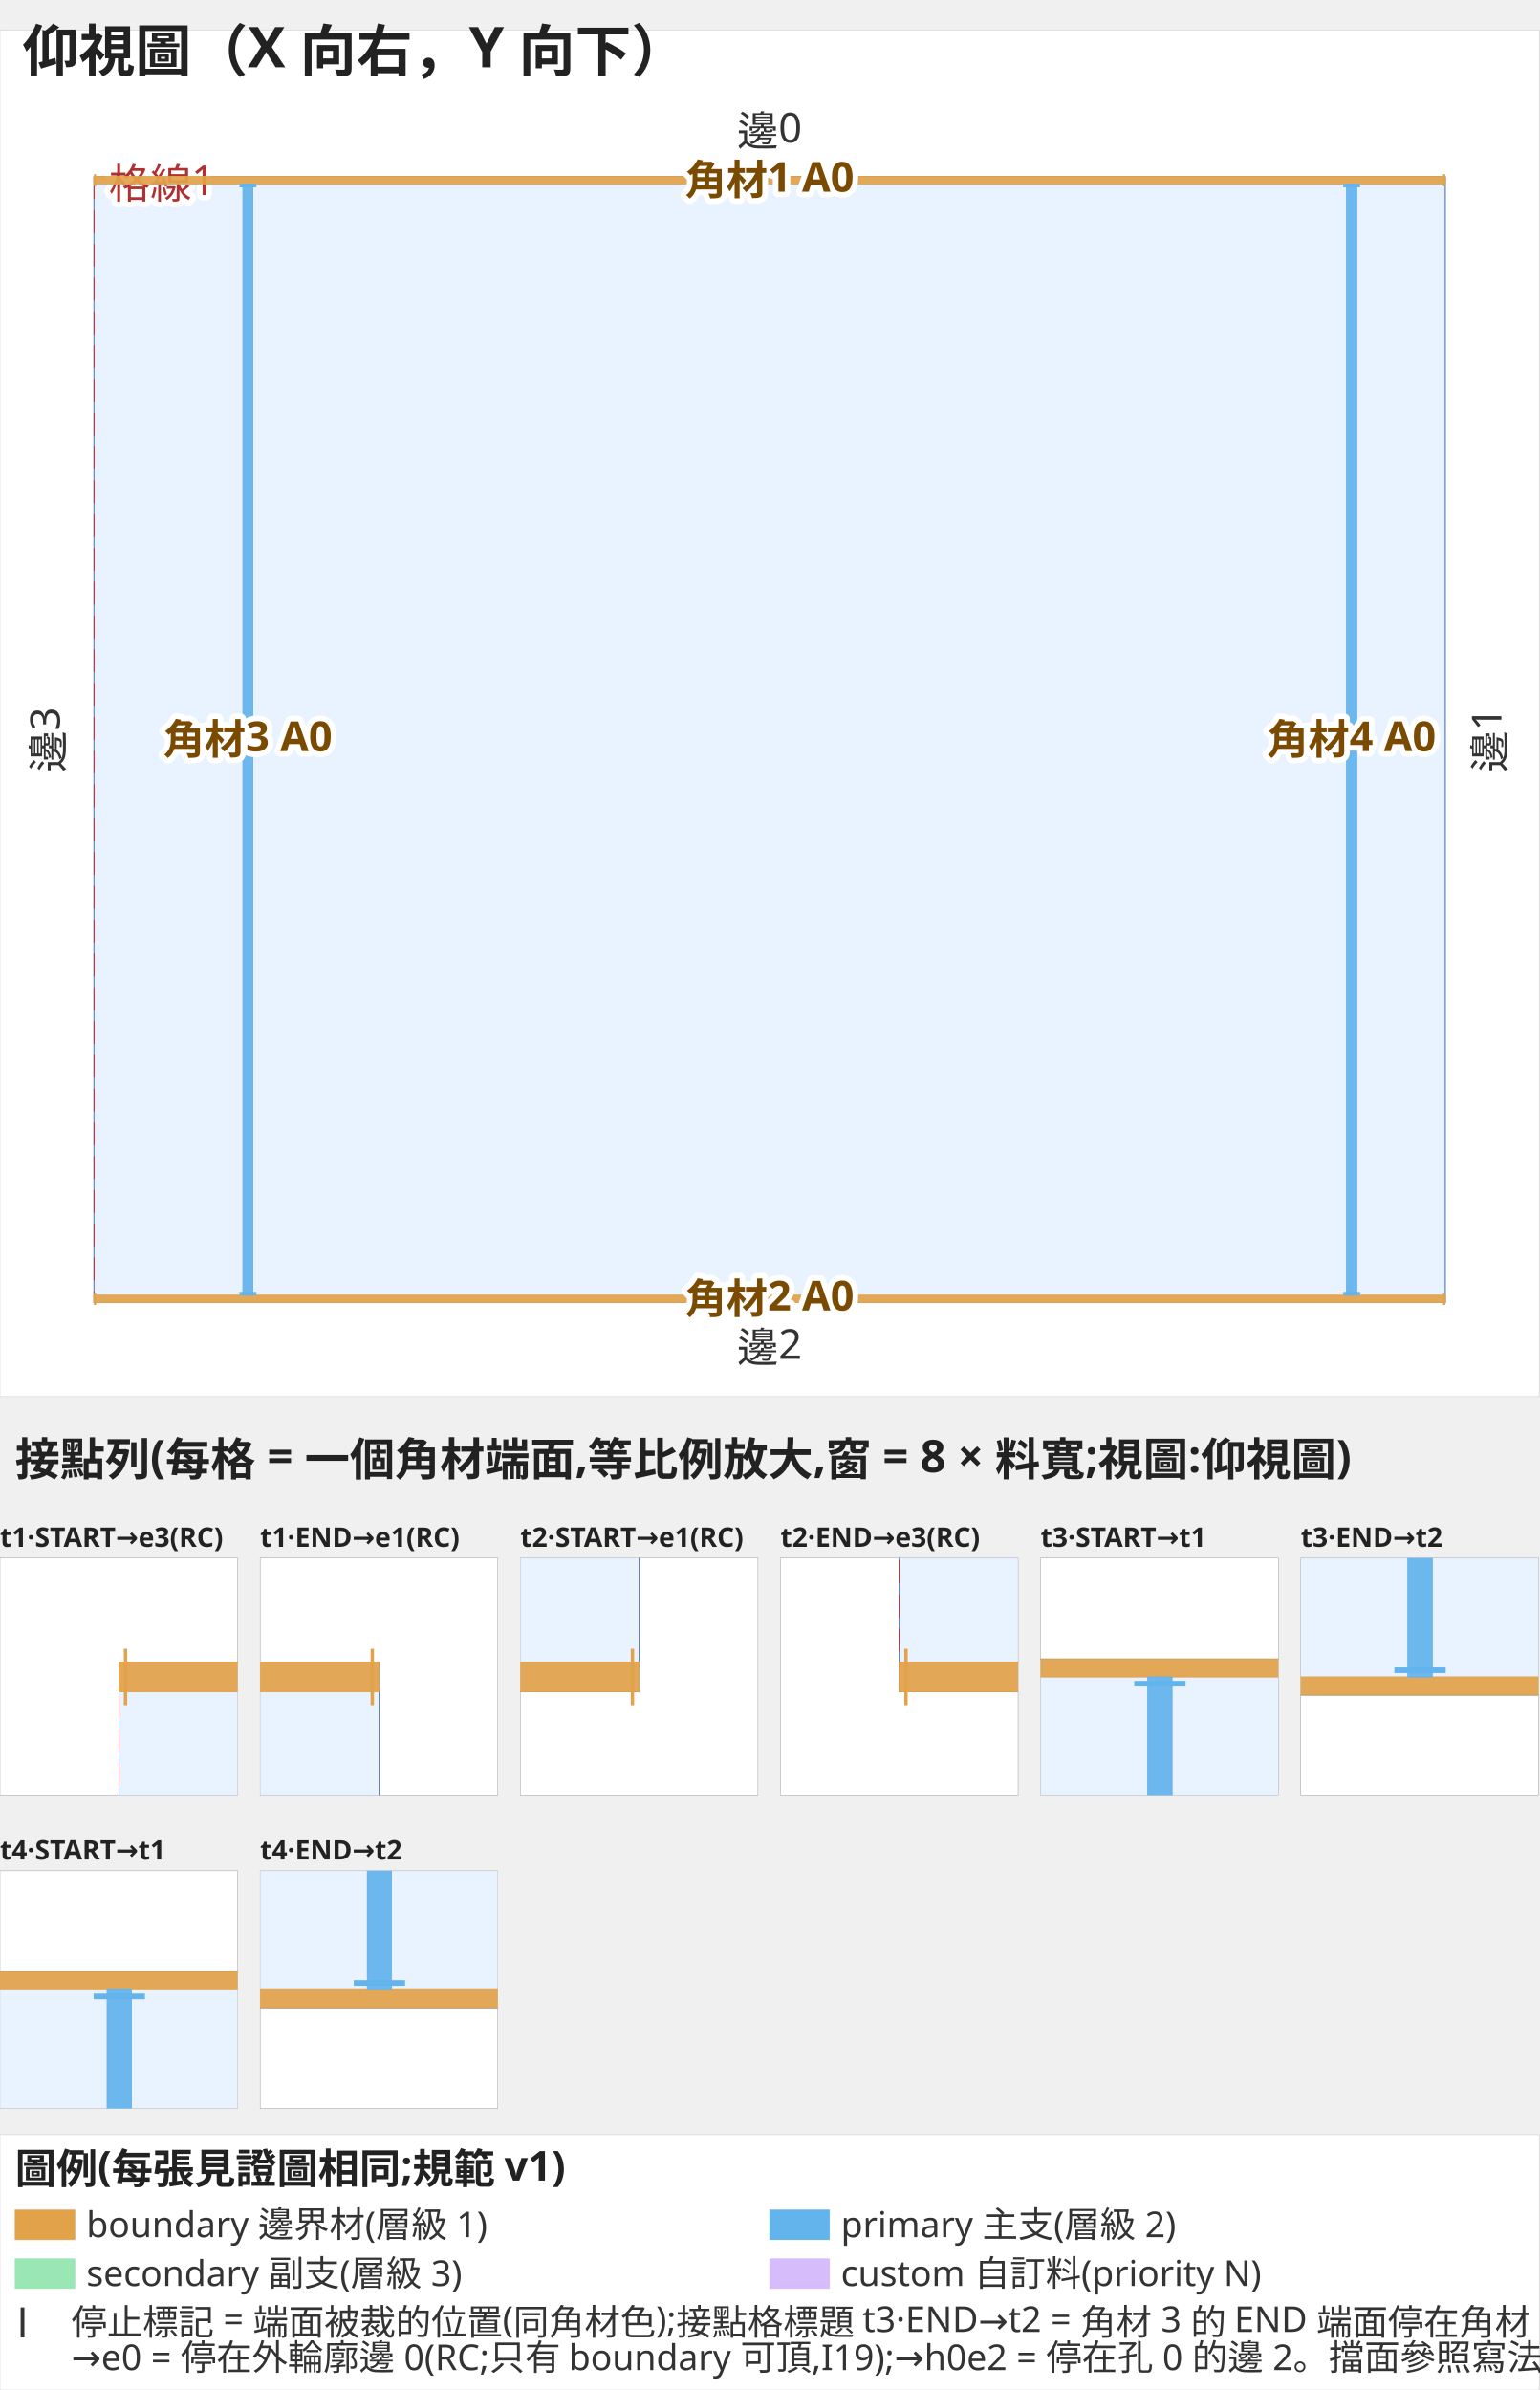
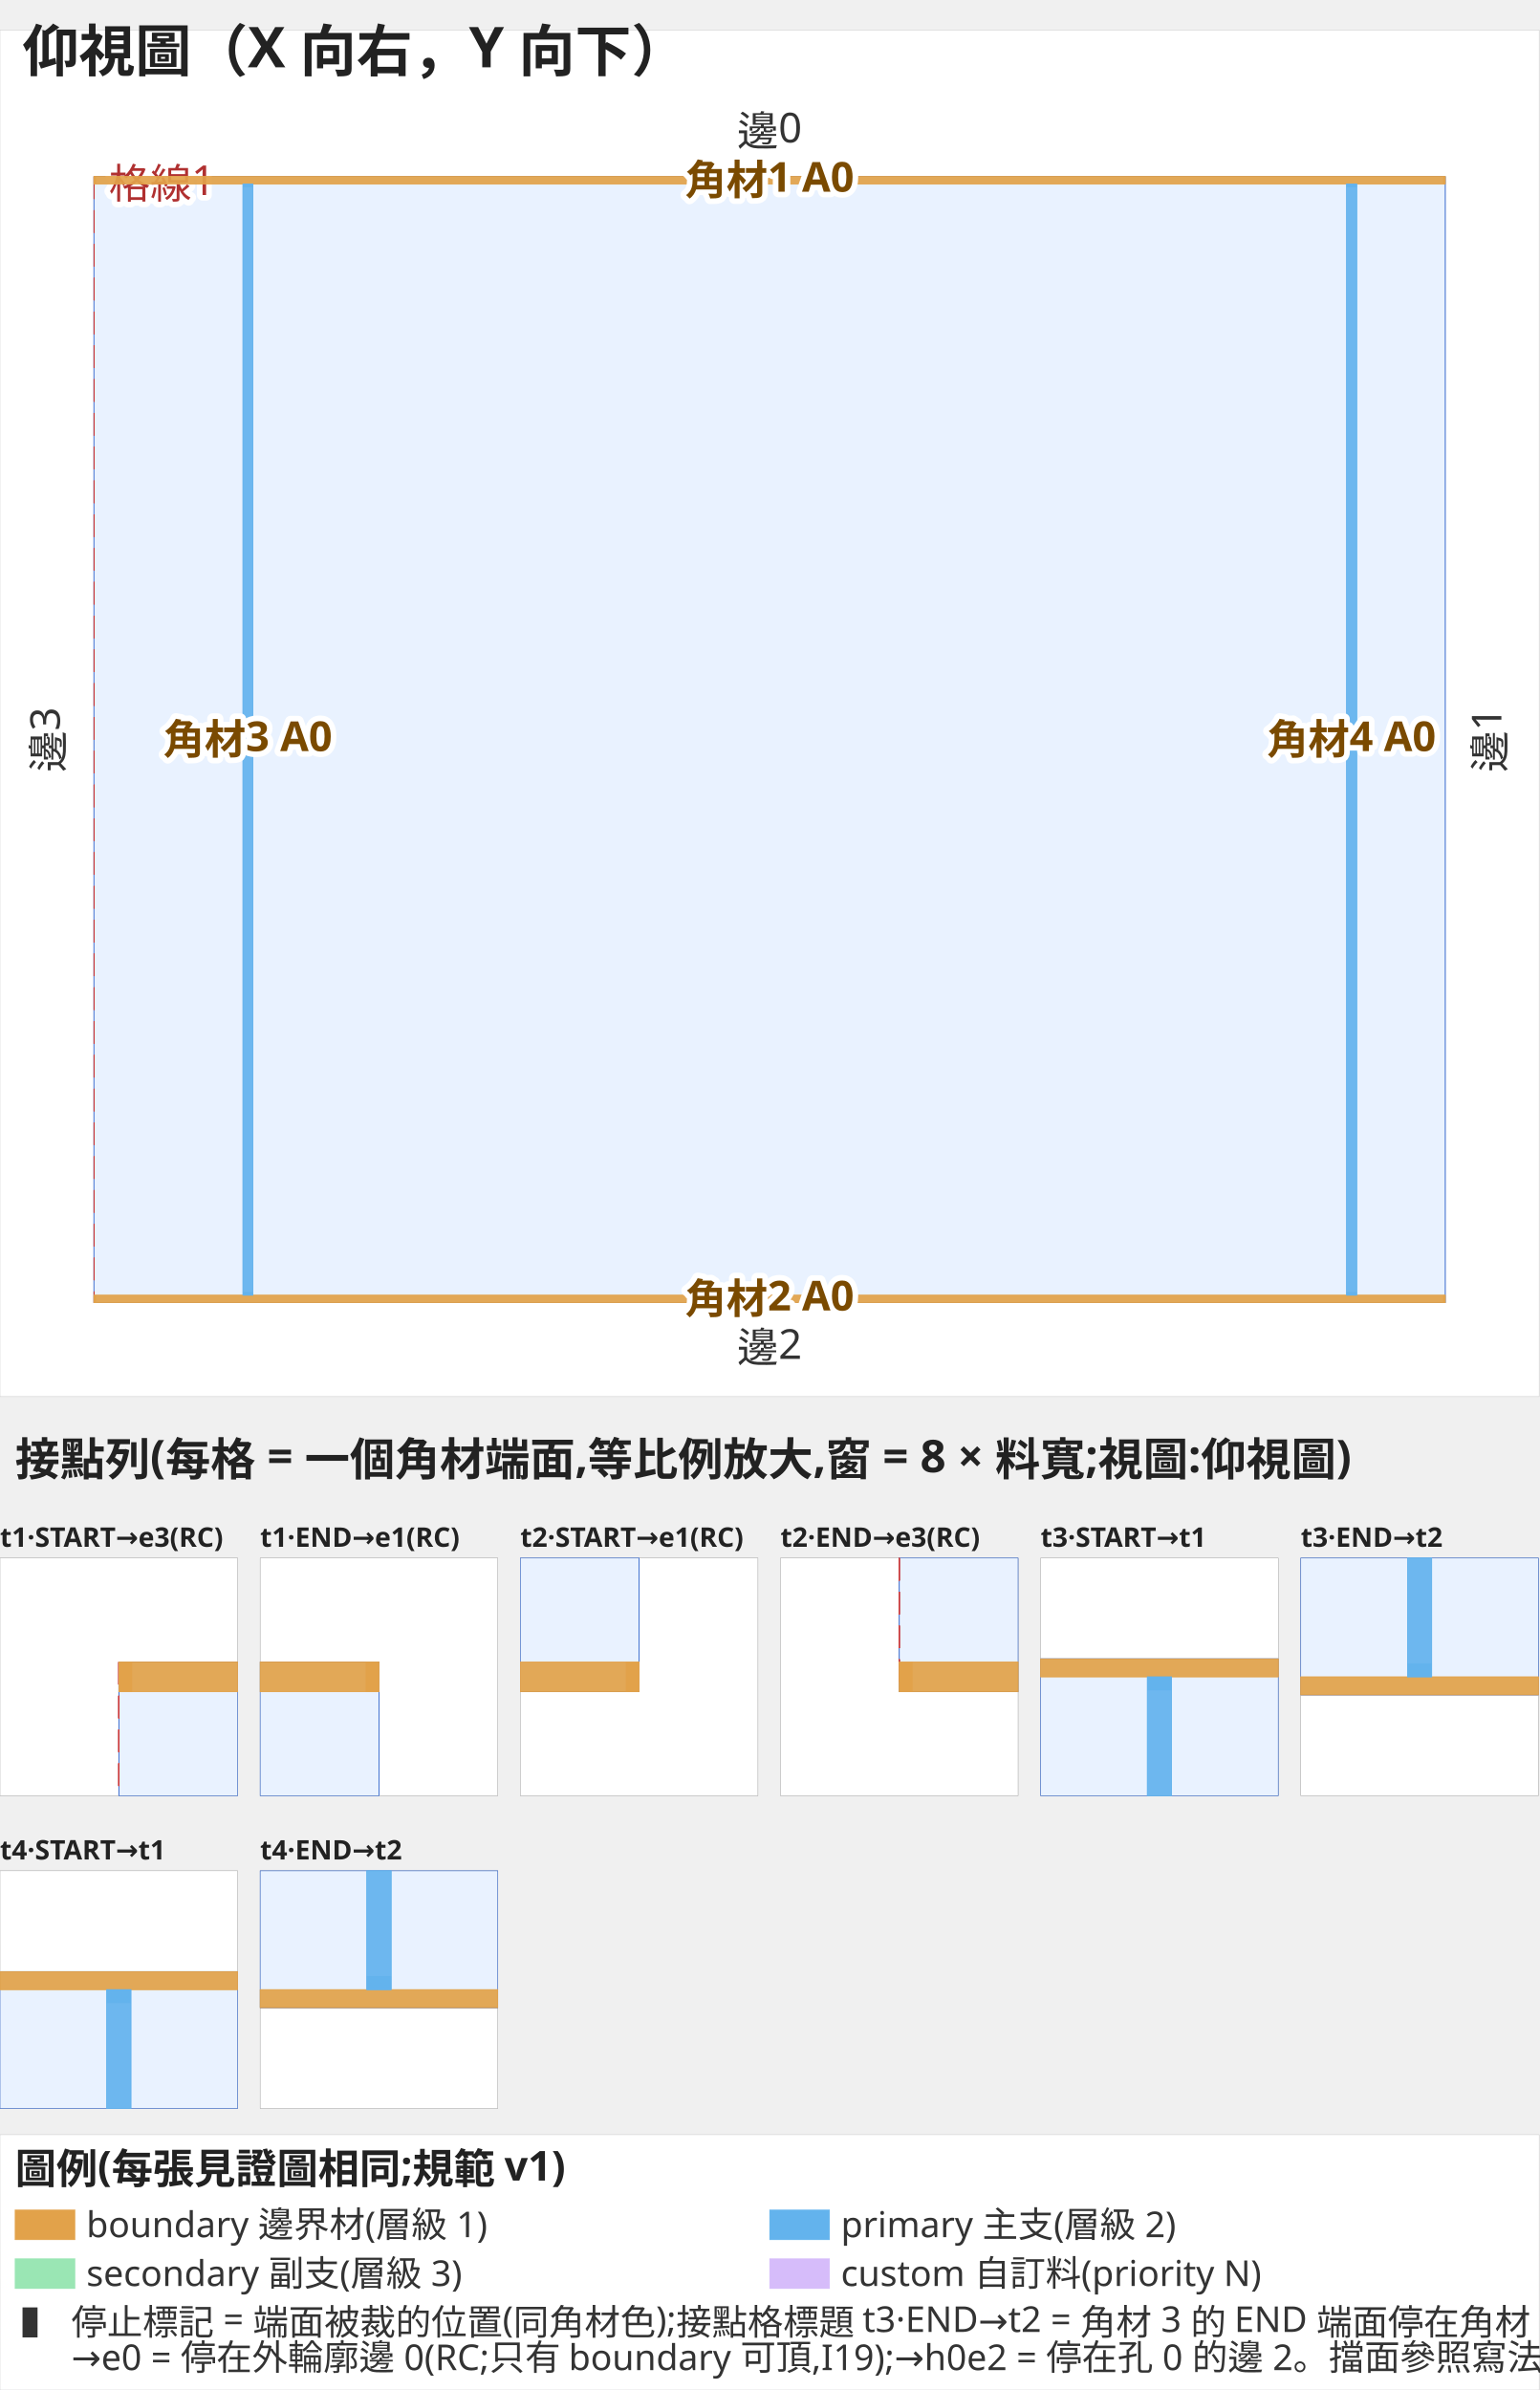
<svg xmlns="http://www.w3.org/2000/svg" width="100%" viewBox="0 1460 4100 6366" data-full="0 1460 4100 6366">
  <style>
  polygon, line, rect { vector-effect: non-scaling-stroke; }
  .frame { fill: #ffffff; stroke: #bbbbbb; stroke-width: 1px; }
  .title { font: bold 150px sans-serif; fill: #222222; }
  .label { font: 110px sans-serif; fill: #333333; text-anchor: middle; dominant-baseline: middle; }
  .guide-label { text-anchor: start; fill: #b03030; }
  .timber-label { fill: #7a4a00; font-weight: bold; }
  .guide-label, .timber-label { paint-order: stroke; stroke: #ffffff; stroke-width: 30px; stroke-linejoin: round; }
  .surface { fill: #dbe9ff; fill-opacity: 0.6; stroke: #3366cc; stroke-width: 1.5px; }
  .hole { fill: #ffffff; stroke: #3366cc; stroke-width: 1.5px; }
  .edge { stroke: #3366cc; stroke-width: 1.5px; }
  .edge-free { stroke: #e08020; stroke-width: 1.5px; stroke-dasharray: 30 15; }
  .guide { stroke: #cc3333; stroke-width: 1px; stroke-dasharray: 60 30; }
  .timber-face { fill: #ffd27f; fill-opacity: 0.5; stroke: #a06000; stroke-width: 1.5px; }
  .timber-face-near { fill-opacity: 0.85; }
</style>
-   <style id="witness">.role-boundary{fill:#e2a24a;stroke:#e2a24a}.role-primary{fill:#63b3ed;stroke:#63b3ed}.role-secondary{fill:#9ae6b4;stroke:#9ae6b4}.role-custom{fill:#d6bcfa;stroke:#d6bcfa}.stop{fill:none;stroke-linecap:butt}.stop-label{font:bold 110px sans-serif;dominant-baseline:middle;paint-order:stroke;stroke:#ffffff;stroke-width:30px;stroke-linejoin:round}.tile-frame{fill:#ffffff;stroke:#888888;stroke-width:1px}.tile-title{font:bold 72px sans-serif;fill:#222222}.tile .label{display:none}.legend-title{font:bold 110px sans-serif;fill:#222222}.legend-text{font:95px sans-serif;fill:#333333;dominant-baseline:middle}.legend-box{fill:#ffffff;stroke:#bbbbbb;stroke-width:1px}.section-title{font:bold 120px sans-serif;fill:#222222}</style>
+   <style id="witness">.role-boundary{fill:#e2a24a;stroke:#e2a24a}.role-primary{fill:#63b3ed;stroke:#63b3ed}.role-secondary{fill:#9ae6b4;stroke:#9ae6b4}.role-custom{fill:#d6bcfa;stroke:#d6bcfa}.stop{stroke:none}.stop-label{font:bold 110px sans-serif;dominant-baseline:middle;paint-order:stroke;stroke:#ffffff;stroke-width:30px;stroke-linejoin:round}.tile-frame{fill:#ffffff;stroke:#888888;stroke-width:1px}.tile-title{font:bold 72px sans-serif;fill:#222222}.tile line.edge,.tile line.guide,.tile line.edge-free{stroke-width:2px}.legend-title{font:bold 110px sans-serif;fill:#222222}.legend-text{font:95px sans-serif;fill:#333333;dominant-baseline:middle}.legend-box{fill:#ffffff;stroke:#bbbbbb;stroke-width:1px}.section-title{font:bold 120px sans-serif;fill:#222222}</style>
  <g transform="translate(250,1930)" data-view="bottom">
    <rect class="frame" x="-250" y="-390" width="4100" height="3640" />
    <text x="-190" y="-280" class="title">仰視圖（X 向右，Y 向下）</text>
    <polygon points="0,0 3600,0 3600,3000 0,3000" class="surface" />
    <line x1="0" y1="0" x2="3600" y2="0" class="edge" />
    <text x="1800" y="-120" class="label">邊0</text>
    <line x1="3600" y1="0" x2="3600" y2="3000" class="edge" />
    <text x="3720" y="1500" class="label" transform="rotate(-90 3720 1500)">邊1</text>
    <line x1="3600" y1="3000" x2="0" y2="3000" class="edge" />
    <text x="1800" y="3120" class="label">邊2</text>
    <line x1="0" y1="3000" x2="0" y2="0" class="edge" />
    <text x="-120" y="1500" class="label" transform="rotate(-90 -120 1500)">邊3</text>
    <line x1="0" y1="0" x2="0" y2="3000" class="guide" />
    <text x="40" y="20" class="label guide-label">格線1</text>
    <line x1="0" y1="0" x2="0" y2="3000" class="guide" />
    <line x1="0" y1="0" x2="0" y2="3000" class="guide" />
    <line x1="0" y1="0" x2="0" y2="3000" class="guide" />
    <line x1="0" y1="0" x2="0" y2="3000" class="guide" />
    <line x1="0" y1="0" x2="0" y2="3000" class="guide" />
    <line x1="0" y1="0" x2="0" y2="3000" class="guide" />
    <line x1="0" y1="0" x2="0" y2="3000" class="guide" />
    <polygon points="0,0 3600,0 3600,20 0,20" class="timber-face role-boundary" data-t="1" />
    <polygon points="0,0 0,20 3600,20 3600,0" class="timber-face timber-face-near role-boundary" data-t="1" />
    <text x="1800" y="10" class="label timber-label">角材1 A0</text>
    <polygon points="3600,3000 0,3000 0,2980 3600,2980" class="timber-face role-boundary" data-t="2" />
    <polygon points="3600,3000 3600,2980 0,2980 0,3000" class="timber-face timber-face-near role-boundary" data-t="2" />
    <text x="1800" y="2990" class="label timber-label">角材2 A0</text>
    <polygon points="424,20 424,2980 397,2980 397,20" class="timber-face role-primary" data-t="3" />
    <polygon points="424,20 397,20 397,2980 424,2980" class="timber-face timber-face-near role-primary" data-t="3" />
    <text x="410" y="1500" class="label timber-label">角材3 A0</text>
    <polygon points="3364,20 3364,2980 3337,2980 3337,20" class="timber-face role-primary" data-t="4" />
    <polygon points="3364,20 3337,20 3337,2980 3364,2980" class="timber-face timber-face-near role-primary" data-t="4" />
    <text x="3350" y="1500" class="label timber-label">角材4 A0</text>
-     <line x1="3" y1="-6" x2="3" y2="26" class="stop" stroke="#e2a24a" stroke-width="6" data-joint="t1.START" />
-     <line x1="3597" y1="-6" x2="3597" y2="26" class="stop" stroke="#e2a24a" stroke-width="6" data-joint="t1.END" />
-     <line x1="3597" y1="2974" x2="3597" y2="3006" class="stop" stroke="#e2a24a" stroke-width="6" data-joint="t2.START" />
-     <line x1="3" y1="2974" x2="3" y2="3006" class="stop" stroke="#e2a24a" stroke-width="6" data-joint="t2.END" />
-     <line x1="388" y1="24.5" x2="433" y2="24.5" class="stop" stroke="#63b3ed" stroke-width="9" data-joint="t3.START" />
-     <line x1="388" y1="2975.5" x2="433" y2="2975.5" class="stop" stroke="#63b3ed" stroke-width="9" data-joint="t3.END" />
-     <line x1="3328" y1="24.5" x2="3373" y2="24.5" class="stop" stroke="#63b3ed" stroke-width="9" data-joint="t4.START" />
-     <line x1="3328" y1="2975.5" x2="3373" y2="2975.5" class="stop" stroke="#63b3ed" stroke-width="9" data-joint="t4.END" />
+     <rect x="0" y="0" width="6" height="20" class="stop" fill="#e2a24a" data-joint="t1.START" />
+     <rect x="3594" y="0" width="6" height="20" class="stop" fill="#e2a24a" data-joint="t1.END" />
+     <rect x="3594" y="2980" width="6" height="20" class="stop" fill="#e2a24a" data-joint="t2.START" />
+     <rect x="0" y="2980" width="6" height="20" class="stop" fill="#e2a24a" data-joint="t2.END" />
+     <rect x="397" y="20" width="27" height="9" class="stop" fill="#63b3ed" data-joint="t3.START" />
+     <rect x="397" y="2971" width="27" height="9" class="stop" fill="#63b3ed" data-joint="t3.END" />
+     <rect x="3337" y="20" width="27" height="9" class="stop" fill="#63b3ed" data-joint="t4.START" />
+     <rect x="3337" y="2971" width="27" height="9" class="stop" fill="#63b3ed" data-joint="t4.END" />
  </g>
  <text x="40" y="5390" class="section-title">接點列(每格 = 一個角材端面,等比例放大,窗 = 8 × 料寬;視圖:仰視圖)</text>
  <text x="0" y="5580" class="tile-title">t1·START→e3(RC)</text>
  <rect x="0" y="5610" width="633" height="633" class="tile-frame" />
-   <svg x="0" y="5610" width="633" height="633" viewBox="-80 -70 160 160" preserveAspectRatio="xMidYMid meet" class="tile" data-joint="t1.START">
-     <polygon points="0,0 3600,0 3600,3000 0,3000" class="surface" />
-     <line x1="0" y1="0" x2="3600" y2="0" class="edge" />
-     <line x1="3600" y1="0" x2="3600" y2="3000" class="edge" />
-     <line x1="3600" y1="3000" x2="0" y2="3000" class="edge" />
-     <line x1="0" y1="3000" x2="0" y2="0" class="edge" />
-     <line x1="0" y1="0" x2="0" y2="3000" class="guide" />
-     <line x1="0" y1="0" x2="0" y2="3000" class="guide" />
-     <line x1="0" y1="0" x2="0" y2="3000" class="guide" />
-     <line x1="0" y1="0" x2="0" y2="3000" class="guide" />
-     <line x1="0" y1="0" x2="0" y2="3000" class="guide" />
-     <line x1="0" y1="0" x2="0" y2="3000" class="guide" />
-     <line x1="0" y1="0" x2="0" y2="3000" class="guide" />
-     <line x1="0" y1="0" x2="0" y2="3000" class="guide" />
-     <polygon points="0,0 3600,0 3600,20 0,20" class="timber-face role-boundary" data-t="1" />
-     <polygon points="0,0 0,20 3600,20 3600,0" class="timber-face timber-face-near role-boundary" data-t="1" />
-     <polygon points="3600,3000 0,3000 0,2980 3600,2980" class="timber-face role-boundary" data-t="2" />
-     <polygon points="3600,3000 3600,2980 0,2980 0,3000" class="timber-face timber-face-near role-boundary" data-t="2" />
-     <polygon points="424,20 424,2980 397,2980 397,20" class="timber-face role-primary" data-t="3" />
-     <polygon points="424,20 397,20 397,2980 424,2980" class="timber-face timber-face-near role-primary" data-t="3" />
-     <polygon points="3364,20 3364,2980 3337,2980 3337,20" class="timber-face role-primary" data-t="4" />
-     <polygon points="3364,20 3337,20 3337,2980 3364,2980" class="timber-face timber-face-near role-primary" data-t="4" />
-     <line x1="4.5" y1="-9" x2="4.5" y2="29" class="stop" stroke="#e2a24a" stroke-width="9" data-joint="t1.START" />
-   </svg>
+   <g class="tile" data-joint="t1.START">
+     <polygon points="316.5,6243 316.5,5886.9 633,5886.9 633,6243" class="surface" />
+     <line x1="316.5" y1="5886.9" x2="633" y2="5886.9" class="edge" />
+     <line x1="316.5" y1="6243" x2="316.5" y2="5886.9" class="edge" />
+     <line x1="316.5" y1="5886.9" x2="316.5" y2="6243" class="guide" />
+     <line x1="316.5" y1="5886.9" x2="316.5" y2="6243" class="guide" />
+     <line x1="316.5" y1="5886.9" x2="316.5" y2="6243" class="guide" />
+     <line x1="316.5" y1="5886.9" x2="316.5" y2="6243" class="guide" />
+     <line x1="316.5" y1="5886.9" x2="316.5" y2="6243" class="guide" />
+     <line x1="316.5" y1="5886.9" x2="316.5" y2="6243" class="guide" />
+     <line x1="316.5" y1="5886.9" x2="316.5" y2="6243" class="guide" />
+     <line x1="316.5" y1="5886.9" x2="316.5" y2="6243" class="guide" />
+     <polygon points="316.5,5886.9 633,5886.9 633,5966.1 316.5,5966.1" class="timber-face role-boundary" data-t="1" />
+     <polygon points="633,5886.9 316.5,5886.9 316.5,5966.1 633,5966.1" class="timber-face timber-face-near role-boundary" data-t="1" />
+     <polygon points="316.5,5886.9 352.1,5886.9 352.1,5966.1 316.5,5966.1" class="stop" data-joint="t1.START" fill="#e2a24a" />
+   </g>
  <text x="693" y="5580" class="tile-title">t1·END→e1(RC)</text>
  <rect x="693" y="5610" width="633" height="633" class="tile-frame" />
-   <svg x="693" y="5610" width="633" height="633" viewBox="3520 -70 160 160" preserveAspectRatio="xMidYMid meet" class="tile" data-joint="t1.END">
-     <polygon points="0,0 3600,0 3600,3000 0,3000" class="surface" />
-     <line x1="0" y1="0" x2="3600" y2="0" class="edge" />
-     <line x1="3600" y1="0" x2="3600" y2="3000" class="edge" />
-     <line x1="3600" y1="3000" x2="0" y2="3000" class="edge" />
-     <line x1="0" y1="3000" x2="0" y2="0" class="edge" />
-     <line x1="0" y1="0" x2="0" y2="3000" class="guide" />
-     <line x1="0" y1="0" x2="0" y2="3000" class="guide" />
-     <line x1="0" y1="0" x2="0" y2="3000" class="guide" />
-     <line x1="0" y1="0" x2="0" y2="3000" class="guide" />
-     <line x1="0" y1="0" x2="0" y2="3000" class="guide" />
-     <line x1="0" y1="0" x2="0" y2="3000" class="guide" />
-     <line x1="0" y1="0" x2="0" y2="3000" class="guide" />
-     <line x1="0" y1="0" x2="0" y2="3000" class="guide" />
-     <polygon points="0,0 3600,0 3600,20 0,20" class="timber-face role-boundary" data-t="1" />
-     <polygon points="0,0 0,20 3600,20 3600,0" class="timber-face timber-face-near role-boundary" data-t="1" />
-     <polygon points="3600,3000 0,3000 0,2980 3600,2980" class="timber-face role-boundary" data-t="2" />
-     <polygon points="3600,3000 3600,2980 0,2980 0,3000" class="timber-face timber-face-near role-boundary" data-t="2" />
-     <polygon points="424,20 424,2980 397,2980 397,20" class="timber-face role-primary" data-t="3" />
-     <polygon points="424,20 397,20 397,2980 424,2980" class="timber-face timber-face-near role-primary" data-t="3" />
-     <polygon points="3364,20 3364,2980 3337,2980 3337,20" class="timber-face role-primary" data-t="4" />
-     <polygon points="3364,20 3337,20 3337,2980 3364,2980" class="timber-face timber-face-near role-primary" data-t="4" />
-     <line x1="3595.5" y1="-9" x2="3595.5" y2="29" class="stop" stroke="#e2a24a" stroke-width="9" data-joint="t1.END" />
-   </svg>
+   <g class="tile" data-joint="t1.END">
+     <polygon points="693,6243 693,5886.9 1009.5,5886.9 1009.5,6243" class="surface" />
+     <line x1="693" y1="5886.9" x2="1009.5" y2="5886.9" class="edge" />
+     <line x1="1009.5" y1="5886.9" x2="1009.5" y2="6243" class="edge" />
+     <polygon points="693,5886.9 1009.5,5886.9 1009.5,5966.1 693,5966.1" class="timber-face role-boundary" data-t="1" />
+     <polygon points="693,5886.9 693,5966.1 1009.5,5966.1 1009.5,5886.9" class="timber-face timber-face-near role-boundary" data-t="1" />
+     <polygon points="973.9,5886.9 1009.5,5886.9 1009.5,5966.1 973.9,5966.1" class="stop" data-joint="t1.END" fill="#e2a24a" />
+   </g>
  <text x="1386" y="5580" class="tile-title">t2·START→e1(RC)</text>
  <rect x="1386" y="5610" width="633" height="633" class="tile-frame" />
-   <svg x="1386" y="5610" width="633" height="633" viewBox="3520 2910 160 160" preserveAspectRatio="xMidYMid meet" class="tile" data-joint="t2.START">
-     <polygon points="0,0 3600,0 3600,3000 0,3000" class="surface" />
-     <line x1="0" y1="0" x2="3600" y2="0" class="edge" />
-     <line x1="3600" y1="0" x2="3600" y2="3000" class="edge" />
-     <line x1="3600" y1="3000" x2="0" y2="3000" class="edge" />
-     <line x1="0" y1="3000" x2="0" y2="0" class="edge" />
-     <line x1="0" y1="0" x2="0" y2="3000" class="guide" />
-     <line x1="0" y1="0" x2="0" y2="3000" class="guide" />
-     <line x1="0" y1="0" x2="0" y2="3000" class="guide" />
-     <line x1="0" y1="0" x2="0" y2="3000" class="guide" />
-     <line x1="0" y1="0" x2="0" y2="3000" class="guide" />
-     <line x1="0" y1="0" x2="0" y2="3000" class="guide" />
-     <line x1="0" y1="0" x2="0" y2="3000" class="guide" />
-     <line x1="0" y1="0" x2="0" y2="3000" class="guide" />
-     <polygon points="0,0 3600,0 3600,20 0,20" class="timber-face role-boundary" data-t="1" />
-     <polygon points="0,0 0,20 3600,20 3600,0" class="timber-face timber-face-near role-boundary" data-t="1" />
-     <polygon points="3600,3000 0,3000 0,2980 3600,2980" class="timber-face role-boundary" data-t="2" />
-     <polygon points="3600,3000 3600,2980 0,2980 0,3000" class="timber-face timber-face-near role-boundary" data-t="2" />
-     <polygon points="424,20 424,2980 397,2980 397,20" class="timber-face role-primary" data-t="3" />
-     <polygon points="424,20 397,20 397,2980 424,2980" class="timber-face timber-face-near role-primary" data-t="3" />
-     <polygon points="3364,20 3364,2980 3337,2980 3337,20" class="timber-face role-primary" data-t="4" />
-     <polygon points="3364,20 3337,20 3337,2980 3364,2980" class="timber-face timber-face-near role-primary" data-t="4" />
-     <line x1="3595.5" y1="2971" x2="3595.5" y2="3009" class="stop" stroke="#e2a24a" stroke-width="9" data-joint="t2.START" />
-   </svg>
+   <g class="tile" data-joint="t2.START">
+     <polygon points="1386,5610 1702.5,5610 1702.5,5966.1 1386,5966.1" class="surface" />
+     <line x1="1702.5" y1="5610" x2="1702.5" y2="5966.1" class="edge" />
+     <line x1="1702.5" y1="5966.1" x2="1386" y2="5966.1" class="edge" />
+     <polygon points="1702.5,5966.1 1386,5966.1 1386,5886.9 1702.5,5886.9" class="timber-face role-boundary" data-t="2" />
+     <polygon points="1386,5966.1 1702.5,5966.1 1702.5,5886.9 1386,5886.9" class="timber-face timber-face-near role-boundary" data-t="2" />
+     <polygon points="1666.9,5886.9 1702.5,5886.9 1702.5,5966.1 1666.9,5966.1" class="stop" data-joint="t2.START" fill="#e2a24a" />
+   </g>
  <text x="2079" y="5580" class="tile-title">t2·END→e3(RC)</text>
  <rect x="2079" y="5610" width="633" height="633" class="tile-frame" />
-   <svg x="2079" y="5610" width="633" height="633" viewBox="-80 2910 160 160" preserveAspectRatio="xMidYMid meet" class="tile" data-joint="t2.END">
-     <polygon points="0,0 3600,0 3600,3000 0,3000" class="surface" />
-     <line x1="0" y1="0" x2="3600" y2="0" class="edge" />
-     <line x1="3600" y1="0" x2="3600" y2="3000" class="edge" />
-     <line x1="3600" y1="3000" x2="0" y2="3000" class="edge" />
-     <line x1="0" y1="3000" x2="0" y2="0" class="edge" />
-     <line x1="0" y1="0" x2="0" y2="3000" class="guide" />
-     <line x1="0" y1="0" x2="0" y2="3000" class="guide" />
-     <line x1="0" y1="0" x2="0" y2="3000" class="guide" />
-     <line x1="0" y1="0" x2="0" y2="3000" class="guide" />
-     <line x1="0" y1="0" x2="0" y2="3000" class="guide" />
-     <line x1="0" y1="0" x2="0" y2="3000" class="guide" />
-     <line x1="0" y1="0" x2="0" y2="3000" class="guide" />
-     <line x1="0" y1="0" x2="0" y2="3000" class="guide" />
-     <polygon points="0,0 3600,0 3600,20 0,20" class="timber-face role-boundary" data-t="1" />
-     <polygon points="0,0 0,20 3600,20 3600,0" class="timber-face timber-face-near role-boundary" data-t="1" />
-     <polygon points="3600,3000 0,3000 0,2980 3600,2980" class="timber-face role-boundary" data-t="2" />
-     <polygon points="3600,3000 3600,2980 0,2980 0,3000" class="timber-face timber-face-near role-boundary" data-t="2" />
-     <polygon points="424,20 424,2980 397,2980 397,20" class="timber-face role-primary" data-t="3" />
-     <polygon points="424,20 397,20 397,2980 424,2980" class="timber-face timber-face-near role-primary" data-t="3" />
-     <polygon points="3364,20 3364,2980 3337,2980 3337,20" class="timber-face role-primary" data-t="4" />
-     <polygon points="3364,20 3337,20 3337,2980 3364,2980" class="timber-face timber-face-near role-primary" data-t="4" />
-     <line x1="4.5" y1="2971" x2="4.5" y2="3009" class="stop" stroke="#e2a24a" stroke-width="9" data-joint="t2.END" />
-   </svg>
+   <g class="tile" data-joint="t2.END">
+     <polygon points="2395.5,5610 2712,5610 2712,5966.1 2395.5,5966.1" class="surface" />
+     <line x1="2712" y1="5966.1" x2="2395.5" y2="5966.1" class="edge" />
+     <line x1="2395.5" y1="5966.1" x2="2395.5" y2="5610" class="edge" />
+     <line x1="2395.5" y1="5610" x2="2395.5" y2="5966.1" class="guide" />
+     <line x1="2395.5" y1="5610" x2="2395.5" y2="5966.1" class="guide" />
+     <line x1="2395.5" y1="5610" x2="2395.5" y2="5966.1" class="guide" />
+     <line x1="2395.5" y1="5610" x2="2395.5" y2="5966.1" class="guide" />
+     <line x1="2395.5" y1="5610" x2="2395.5" y2="5966.1" class="guide" />
+     <line x1="2395.5" y1="5610" x2="2395.5" y2="5966.1" class="guide" />
+     <line x1="2395.5" y1="5610" x2="2395.5" y2="5966.1" class="guide" />
+     <line x1="2395.5" y1="5610" x2="2395.5" y2="5966.1" class="guide" />
+     <polygon points="2712,5966.1 2395.5,5966.1 2395.5,5886.9 2712,5886.9" class="timber-face role-boundary" data-t="2" />
+     <polygon points="2712,5966.1 2712,5886.9 2395.5,5886.9 2395.5,5966.1" class="timber-face timber-face-near role-boundary" data-t="2" />
+     <polygon points="2395.5,5886.9 2431.1,5886.9 2431.1,5966.1 2395.5,5966.1" class="stop" data-joint="t2.END" fill="#e2a24a" />
+   </g>
  <text x="2772" y="5580" class="tile-title">t3·START→t1</text>
  <rect x="2772" y="5610" width="633" height="633" class="tile-frame" />
-   <svg x="2772" y="5610" width="633" height="633" viewBox="278 -112 264 264" preserveAspectRatio="xMidYMid meet" class="tile" data-joint="t3.START">
-     <polygon points="0,0 3600,0 3600,3000 0,3000" class="surface" />
-     <line x1="0" y1="0" x2="3600" y2="0" class="edge" />
-     <line x1="3600" y1="0" x2="3600" y2="3000" class="edge" />
-     <line x1="3600" y1="3000" x2="0" y2="3000" class="edge" />
-     <line x1="0" y1="3000" x2="0" y2="0" class="edge" />
-     <line x1="0" y1="0" x2="0" y2="3000" class="guide" />
-     <line x1="0" y1="0" x2="0" y2="3000" class="guide" />
-     <line x1="0" y1="0" x2="0" y2="3000" class="guide" />
-     <line x1="0" y1="0" x2="0" y2="3000" class="guide" />
-     <line x1="0" y1="0" x2="0" y2="3000" class="guide" />
-     <line x1="0" y1="0" x2="0" y2="3000" class="guide" />
-     <line x1="0" y1="0" x2="0" y2="3000" class="guide" />
-     <line x1="0" y1="0" x2="0" y2="3000" class="guide" />
-     <polygon points="0,0 3600,0 3600,20 0,20" class="timber-face role-boundary" data-t="1" />
-     <polygon points="0,0 0,20 3600,20 3600,0" class="timber-face timber-face-near role-boundary" data-t="1" />
-     <polygon points="3600,3000 0,3000 0,2980 3600,2980" class="timber-face role-boundary" data-t="2" />
-     <polygon points="3600,3000 3600,2980 0,2980 0,3000" class="timber-face timber-face-near role-boundary" data-t="2" />
-     <polygon points="424,20 424,2980 397,2980 397,20" class="timber-face role-primary" data-t="3" />
-     <polygon points="424,20 397,20 397,2980 424,2980" class="timber-face timber-face-near role-primary" data-t="3" />
-     <polygon points="3364,20 3364,2980 3337,2980 3337,20" class="timber-face role-primary" data-t="4" />
-     <polygon points="3364,20 3337,20 3337,2980 3364,2980" class="timber-face timber-face-near role-primary" data-t="4" />
-     <line x1="382" y1="27.5" x2="439" y2="27.5" class="stop" stroke="#63b3ed" stroke-width="15" data-joint="t3.START" />
-   </svg>
+   <g class="tile" data-joint="t3.START">
+     <polygon points="2772,6243 2772,5878.5 3405,5878.5 3405,6243" class="surface" />
+     <line x1="2772" y1="5878.5" x2="3405" y2="5878.5" class="edge" />
+     <polygon points="2772,5878.5 3405,5878.5 3405,5926.5 2772,5926.5" class="timber-face role-boundary" data-t="1" />
+     <polygon points="3405,5878.5 2772,5878.5 2772,5926.5 3405,5926.5" class="timber-face timber-face-near role-boundary" data-t="1" />
+     <polygon points="3120.9,5926.5 3120.9,6243 3056.1,6243 3056.1,5926.5" class="timber-face role-primary" data-t="3" />
+     <polygon points="3120.9,6243 3120.9,5926.5 3056.1,5926.5 3056.1,6243" class="timber-face timber-face-near role-primary" data-t="3" />
+     <polygon points="3056.1,5926.5 3120.9,5926.5 3120.9,5962.5 3056.1,5962.5" class="stop" data-joint="t3.START" fill="#63b3ed" />
+   </g>
  <text x="3465" y="5580" class="tile-title">t3·END→t2</text>
  <rect x="3465" y="5610" width="633" height="633" class="tile-frame" />
-   <svg x="3465" y="5610" width="633" height="633" viewBox="278 2848 264 264" preserveAspectRatio="xMidYMid meet" class="tile" data-joint="t3.END">
-     <polygon points="0,0 3600,0 3600,3000 0,3000" class="surface" />
-     <line x1="0" y1="0" x2="3600" y2="0" class="edge" />
-     <line x1="3600" y1="0" x2="3600" y2="3000" class="edge" />
-     <line x1="3600" y1="3000" x2="0" y2="3000" class="edge" />
-     <line x1="0" y1="3000" x2="0" y2="0" class="edge" />
-     <line x1="0" y1="0" x2="0" y2="3000" class="guide" />
-     <line x1="0" y1="0" x2="0" y2="3000" class="guide" />
-     <line x1="0" y1="0" x2="0" y2="3000" class="guide" />
-     <line x1="0" y1="0" x2="0" y2="3000" class="guide" />
-     <line x1="0" y1="0" x2="0" y2="3000" class="guide" />
-     <line x1="0" y1="0" x2="0" y2="3000" class="guide" />
-     <line x1="0" y1="0" x2="0" y2="3000" class="guide" />
-     <line x1="0" y1="0" x2="0" y2="3000" class="guide" />
-     <polygon points="0,0 3600,0 3600,20 0,20" class="timber-face role-boundary" data-t="1" />
-     <polygon points="0,0 0,20 3600,20 3600,0" class="timber-face timber-face-near role-boundary" data-t="1" />
-     <polygon points="3600,3000 0,3000 0,2980 3600,2980" class="timber-face role-boundary" data-t="2" />
-     <polygon points="3600,3000 3600,2980 0,2980 0,3000" class="timber-face timber-face-near role-boundary" data-t="2" />
-     <polygon points="424,20 424,2980 397,2980 397,20" class="timber-face role-primary" data-t="3" />
-     <polygon points="424,20 397,20 397,2980 424,2980" class="timber-face timber-face-near role-primary" data-t="3" />
-     <polygon points="3364,20 3364,2980 3337,2980 3337,20" class="timber-face role-primary" data-t="4" />
-     <polygon points="3364,20 3337,20 3337,2980 3364,2980" class="timber-face timber-face-near role-primary" data-t="4" />
-     <line x1="382" y1="2972.5" x2="439" y2="2972.5" class="stop" stroke="#63b3ed" stroke-width="15" data-joint="t3.END" />
-   </svg>
+   <g class="tile" data-joint="t3.END">
+     <polygon points="3465,5610 4098,5610 4098,5974.5 3465,5974.5" class="surface" />
+     <line x1="4098" y1="5974.5" x2="3465" y2="5974.5" class="edge" />
+     <polygon points="4098,5974.5 3465,5974.5 3465,5926.5 4098,5926.5" class="timber-face role-boundary" data-t="2" />
+     <polygon points="3465,5974.5 4098,5974.5 4098,5926.5 3465,5926.5" class="timber-face timber-face-near role-boundary" data-t="2" />
+     <polygon points="3813.9,5610 3813.9,5926.5 3749.1,5926.5 3749.1,5610" class="timber-face role-primary" data-t="3" />
+     <polygon points="3813.9,5610 3749.1,5610 3749.1,5926.5 3813.9,5926.5" class="timber-face timber-face-near role-primary" data-t="3" />
+     <polygon points="3749.1,5890.5 3813.9,5890.5 3813.9,5926.5 3749.1,5926.5" class="stop" data-joint="t3.END" fill="#63b3ed" />
+   </g>
  <text x="0" y="6413" class="tile-title">t4·START→t1</text>
  <rect x="0" y="6443" width="633" height="633" class="tile-frame" />
-   <svg x="0" y="6443" width="633" height="633" viewBox="3218 -112 264 264" preserveAspectRatio="xMidYMid meet" class="tile" data-joint="t4.START">
-     <polygon points="0,0 3600,0 3600,3000 0,3000" class="surface" />
-     <line x1="0" y1="0" x2="3600" y2="0" class="edge" />
-     <line x1="3600" y1="0" x2="3600" y2="3000" class="edge" />
-     <line x1="3600" y1="3000" x2="0" y2="3000" class="edge" />
-     <line x1="0" y1="3000" x2="0" y2="0" class="edge" />
-     <line x1="0" y1="0" x2="0" y2="3000" class="guide" />
-     <line x1="0" y1="0" x2="0" y2="3000" class="guide" />
-     <line x1="0" y1="0" x2="0" y2="3000" class="guide" />
-     <line x1="0" y1="0" x2="0" y2="3000" class="guide" />
-     <line x1="0" y1="0" x2="0" y2="3000" class="guide" />
-     <line x1="0" y1="0" x2="0" y2="3000" class="guide" />
-     <line x1="0" y1="0" x2="0" y2="3000" class="guide" />
-     <line x1="0" y1="0" x2="0" y2="3000" class="guide" />
-     <polygon points="0,0 3600,0 3600,20 0,20" class="timber-face role-boundary" data-t="1" />
-     <polygon points="0,0 0,20 3600,20 3600,0" class="timber-face timber-face-near role-boundary" data-t="1" />
-     <polygon points="3600,3000 0,3000 0,2980 3600,2980" class="timber-face role-boundary" data-t="2" />
-     <polygon points="3600,3000 3600,2980 0,2980 0,3000" class="timber-face timber-face-near role-boundary" data-t="2" />
-     <polygon points="424,20 424,2980 397,2980 397,20" class="timber-face role-primary" data-t="3" />
-     <polygon points="424,20 397,20 397,2980 424,2980" class="timber-face timber-face-near role-primary" data-t="3" />
-     <polygon points="3364,20 3364,2980 3337,2980 3337,20" class="timber-face role-primary" data-t="4" />
-     <polygon points="3364,20 3337,20 3337,2980 3364,2980" class="timber-face timber-face-near role-primary" data-t="4" />
-     <line x1="3322" y1="27.5" x2="3379" y2="27.5" class="stop" stroke="#63b3ed" stroke-width="15" data-joint="t4.START" />
-   </svg>
+   <g class="tile" data-joint="t4.START">
+     <polygon points="0,7076 0,6711.5 633,6711.5 633,7076" class="surface" />
+     <line x1="0" y1="6711.5" x2="633" y2="6711.5" class="edge" />
+     <polygon points="0,6711.5 633,6711.5 633,6759.5 0,6759.5" class="timber-face role-boundary" data-t="1" />
+     <polygon points="633,6711.5 0,6711.5 0,6759.5 633,6759.5" class="timber-face timber-face-near role-boundary" data-t="1" />
+     <polygon points="348.9,6759.5 348.9,7076 284.1,7076 284.1,6759.5" class="timber-face role-primary" data-t="4" />
+     <polygon points="348.9,7076 348.9,6759.5 284.1,6759.5 284.1,7076" class="timber-face timber-face-near role-primary" data-t="4" />
+     <polygon points="284.1,6759.5 348.9,6759.5 348.9,6795.5 284.1,6795.5" class="stop" data-joint="t4.START" fill="#63b3ed" />
+   </g>
  <text x="693" y="6413" class="tile-title">t4·END→t2</text>
  <rect x="693" y="6443" width="633" height="633" class="tile-frame" />
-   <svg x="693" y="6443" width="633" height="633" viewBox="3218 2848 264 264" preserveAspectRatio="xMidYMid meet" class="tile" data-joint="t4.END">
-     <polygon points="0,0 3600,0 3600,3000 0,3000" class="surface" />
-     <line x1="0" y1="0" x2="3600" y2="0" class="edge" />
-     <line x1="3600" y1="0" x2="3600" y2="3000" class="edge" />
-     <line x1="3600" y1="3000" x2="0" y2="3000" class="edge" />
-     <line x1="0" y1="3000" x2="0" y2="0" class="edge" />
-     <line x1="0" y1="0" x2="0" y2="3000" class="guide" />
-     <line x1="0" y1="0" x2="0" y2="3000" class="guide" />
-     <line x1="0" y1="0" x2="0" y2="3000" class="guide" />
-     <line x1="0" y1="0" x2="0" y2="3000" class="guide" />
-     <line x1="0" y1="0" x2="0" y2="3000" class="guide" />
-     <line x1="0" y1="0" x2="0" y2="3000" class="guide" />
-     <line x1="0" y1="0" x2="0" y2="3000" class="guide" />
-     <line x1="0" y1="0" x2="0" y2="3000" class="guide" />
-     <polygon points="0,0 3600,0 3600,20 0,20" class="timber-face role-boundary" data-t="1" />
-     <polygon points="0,0 0,20 3600,20 3600,0" class="timber-face timber-face-near role-boundary" data-t="1" />
-     <polygon points="3600,3000 0,3000 0,2980 3600,2980" class="timber-face role-boundary" data-t="2" />
-     <polygon points="3600,3000 3600,2980 0,2980 0,3000" class="timber-face timber-face-near role-boundary" data-t="2" />
-     <polygon points="424,20 424,2980 397,2980 397,20" class="timber-face role-primary" data-t="3" />
-     <polygon points="424,20 397,20 397,2980 424,2980" class="timber-face timber-face-near role-primary" data-t="3" />
-     <polygon points="3364,20 3364,2980 3337,2980 3337,20" class="timber-face role-primary" data-t="4" />
-     <polygon points="3364,20 3337,20 3337,2980 3364,2980" class="timber-face timber-face-near role-primary" data-t="4" />
-     <line x1="3322" y1="2972.5" x2="3379" y2="2972.5" class="stop" stroke="#63b3ed" stroke-width="15" data-joint="t4.END" />
-   </svg>
+   <g class="tile" data-joint="t4.END">
+     <polygon points="693,6443 1326,6443 1326,6807.5 693,6807.5" class="surface" />
+     <line x1="1326" y1="6807.5" x2="693" y2="6807.5" class="edge" />
+     <polygon points="1326,6807.5 693,6807.5 693,6759.5 1326,6759.5" class="timber-face role-boundary" data-t="2" />
+     <polygon points="693,6807.5 1326,6807.5 1326,6759.5 693,6759.5" class="timber-face timber-face-near role-boundary" data-t="2" />
+     <polygon points="1041.9,6443 1041.9,6759.5 977.1,6759.5 977.1,6443" class="timber-face role-primary" data-t="4" />
+     <polygon points="1041.9,6443 977.1,6443 977.1,6759.5 1041.9,6759.5" class="timber-face timber-face-near role-primary" data-t="4" />
+     <polygon points="977.1,6723.5 1041.9,6723.5 1041.9,6759.5 977.1,6759.5" class="stop" data-joint="t4.END" fill="#63b3ed" />
+   </g>
  <rect x="0" y="7146" width="4100" height="680" class="legend-box" />
  <text x="40" y="7276" class="legend-title">圖例(每張見證圖相同;規範 v1)</text>
  <rect x="40" y="7346" width="160" height="80" class="role-boundary" />
  <text x="230" y="7386" class="legend-text">boundary 邊界材(層級 1)</text>
  <rect x="2050" y="7346" width="160" height="80" class="role-primary" />
  <text x="2240" y="7386" class="legend-text">primary 主支(層級 2)</text>
  <rect x="40" y="7476" width="160" height="80" class="role-secondary" />
  <text x="230" y="7516" class="legend-text">secondary 副支(層級 3)</text>
  <rect x="2050" y="7476" width="160" height="80" class="role-custom" />
  <text x="2240" y="7516" class="legend-text">custom 自訂料(priority N)</text>
-   <line x1="60" y1="7606" x2="60" y2="7686" class="stop" stroke="#333333" stroke-width="10" />
+   <rect x="60" y="7606" width="40" height="80" class="stop" fill="#333333" />
  <text x="190" y="7646" class="legend-text">停止標記 = 端面被裁的位置(同角材色);接點格標題 t3·END→t2 = 角材 3 的 END 端面停在角材 2 的側面。</text>
  <text x="190" y="7746" class="legend-text">→e0 = 停在外輪廓邊 0(RC;只有 boundary 可頂,I19);→h0e2 = 停在孔 0 的邊 2。擋面參照寫法同 D18。</text>
</svg>
